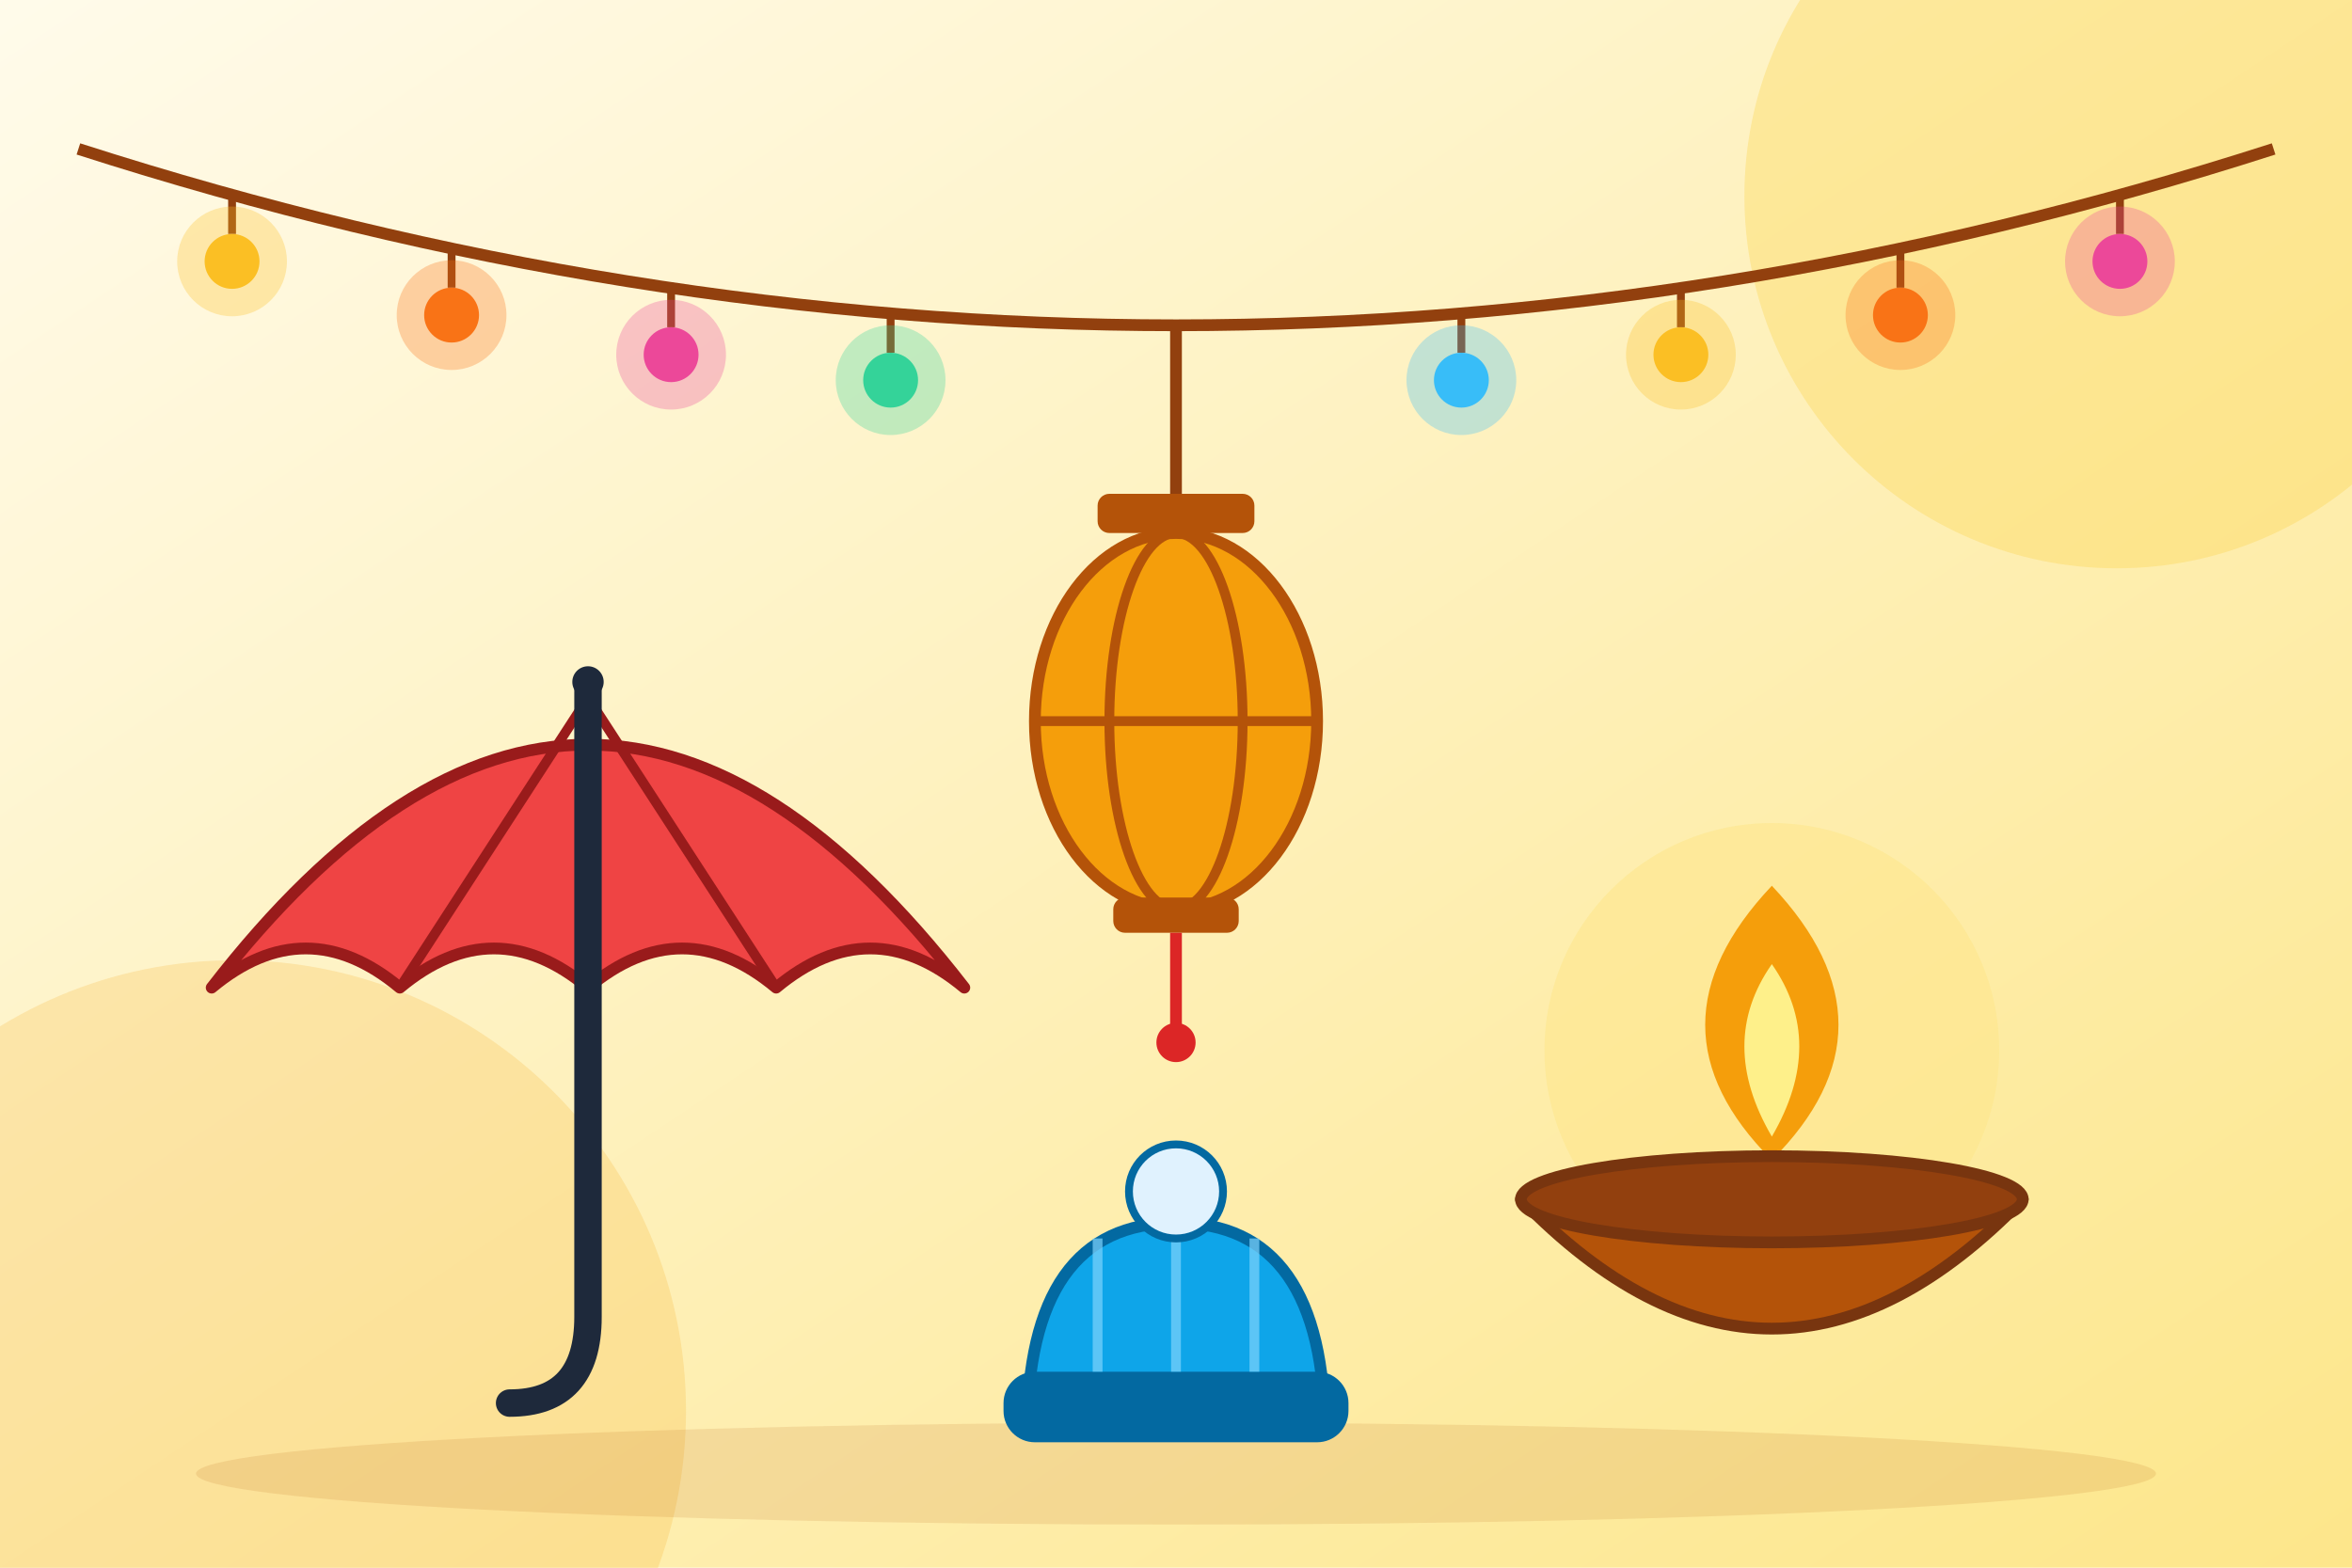
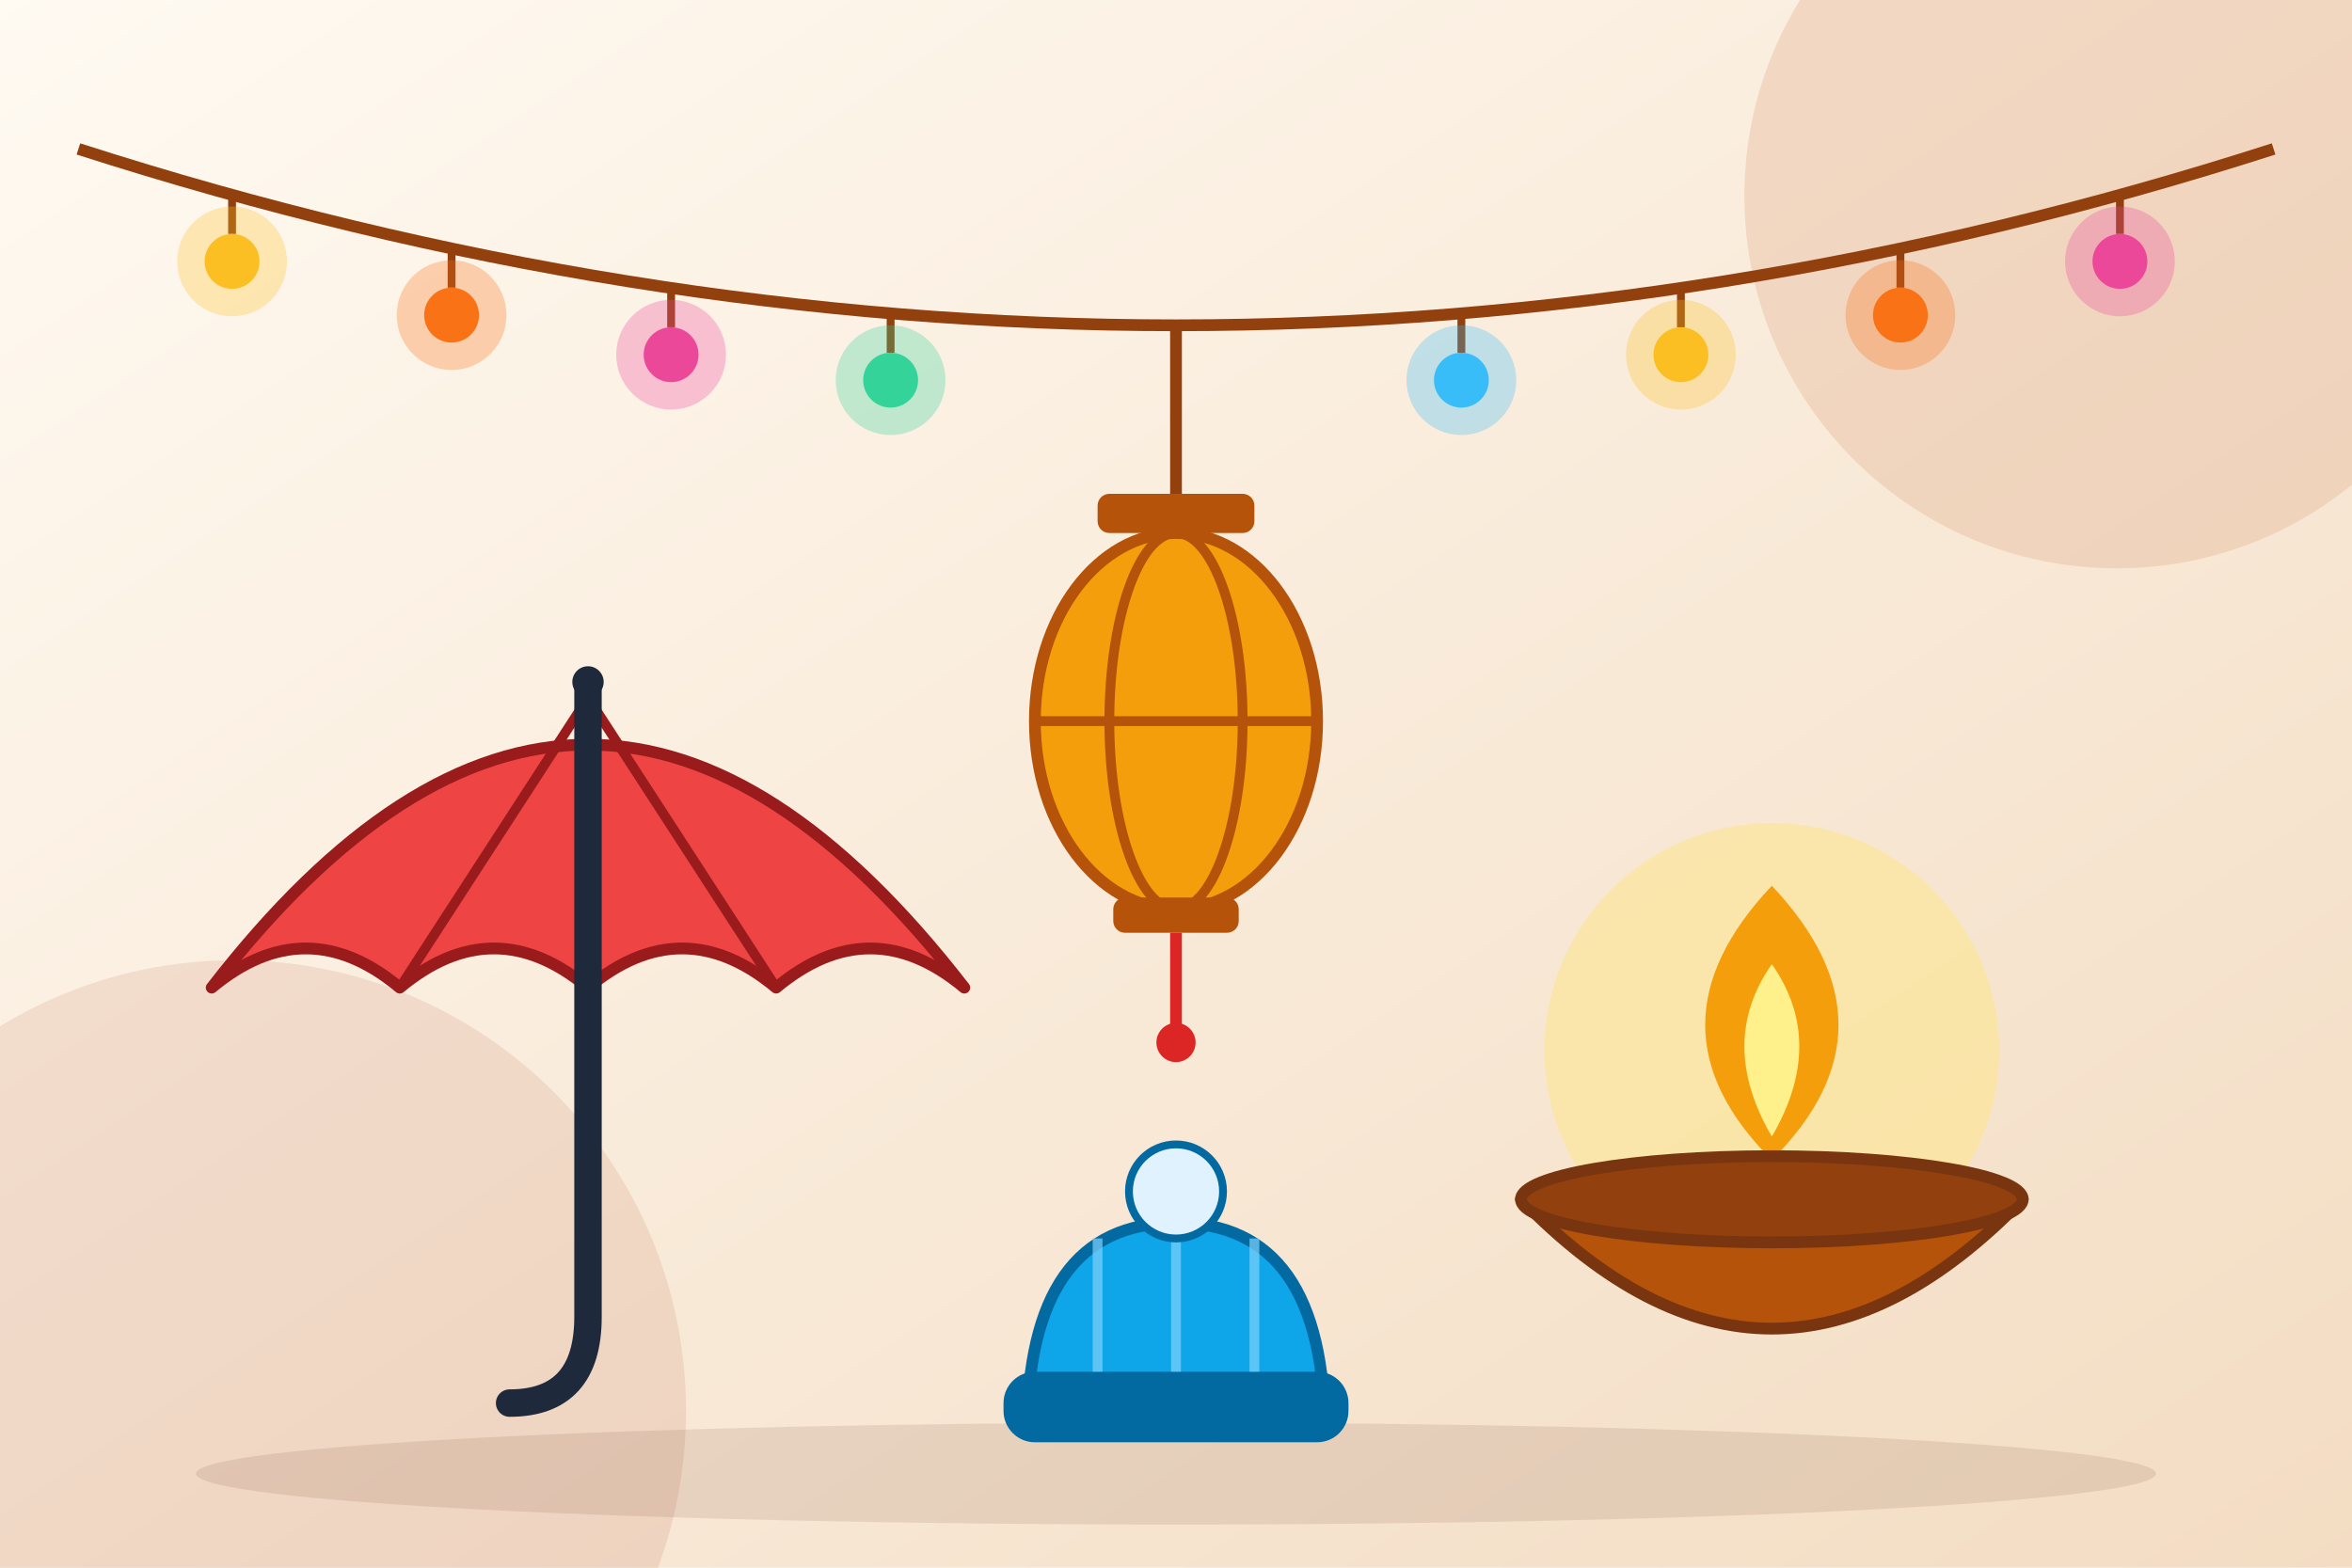
<svg xmlns="http://www.w3.org/2000/svg" viewBox="0 0 600 400" width="600" height="400">
  <defs>
    <linearGradient id="bg" x1="0" y1="0" x2="1" y2="1">
-       <stop offset="0" stop-color="#FFFBEB" />
-       <stop offset="1" stop-color="#FDE68A" />
+       <stop offset="0" stop-color="#FFFAF2" />
+       <stop offset="1" stop-color="#F3DCC2" />
    </linearGradient>
  </defs>
  <rect width="600" height="400" fill="url(#bg)" />
-   <circle cx="540" cy="50" r="95" fill="#FCD34D" opacity=".35" />
-   <circle cx="60" cy="360" r="115" fill="#F59E0B" opacity=".18" />
-   <ellipse cx="300" cy="376" rx="250" ry="13" fill="#B45309" opacity=".13" />
+   <circle cx="540" cy="50" r="95" fill="#E2AE8F" opacity=".35" />
+   <circle cx="60" cy="360" r="115" fill="#B9623F" opacity=".14" />
+   <ellipse cx="300" cy="376" rx="250" ry="13" fill="#6A3223" opacity=".12" />
  <path d="M20 38 Q300 128 580 38" stroke="#92400E" stroke-width="3" fill="none" />
  <line x1="59.2" y1="49.7" x2="59.2" y2="59.7" stroke="#92400E" stroke-width="2" />
  <circle cx="59.2" cy="66.7" r="14" fill="#FBBF24" opacity=".3" />
  <circle cx="59.2" cy="66.7" r="7" fill="#FBBF24" />
  <line x1="115.2" y1="63.4" x2="115.2" y2="73.4" stroke="#92400E" stroke-width="2" />
  <circle cx="115.2" cy="80.4" r="14" fill="#F97316" opacity=".3" />
  <circle cx="115.2" cy="80.4" r="7" fill="#F97316" />
  <line x1="171.2" y1="73.5" x2="171.2" y2="83.5" stroke="#92400E" stroke-width="2" />
  <circle cx="171.2" cy="90.5" r="14" fill="#EC4899" opacity=".3" />
  <circle cx="171.2" cy="90.5" r="7" fill="#EC4899" />
  <line x1="227.2" y1="80.0" x2="227.2" y2="90.0" stroke="#92400E" stroke-width="2" />
  <circle cx="227.2" cy="97.0" r="14" fill="#34D399" opacity=".3" />
  <circle cx="227.2" cy="97.0" r="7" fill="#34D399" />
  <line x1="372.8" y1="80.0" x2="372.8" y2="90.0" stroke="#92400E" stroke-width="2" />
  <circle cx="372.8" cy="97.0" r="14" fill="#38BDF8" opacity=".3" />
  <circle cx="372.8" cy="97.0" r="7" fill="#38BDF8" />
  <line x1="428.8" y1="73.5" x2="428.8" y2="83.5" stroke="#92400E" stroke-width="2" />
  <circle cx="428.8" cy="90.5" r="14" fill="#FBBF24" opacity=".3" />
  <circle cx="428.8" cy="90.5" r="7" fill="#FBBF24" />
  <line x1="484.8" y1="63.4" x2="484.8" y2="73.4" stroke="#92400E" stroke-width="2" />
  <circle cx="484.8" cy="80.4" r="14" fill="#F97316" opacity=".3" />
  <circle cx="484.8" cy="80.4" r="7" fill="#F97316" />
  <line x1="540.8" y1="49.7" x2="540.8" y2="59.7" stroke="#92400E" stroke-width="2" />
  <circle cx="540.8" cy="66.7" r="14" fill="#EC4899" opacity=".3" />
  <circle cx="540.8" cy="66.7" r="7" fill="#EC4899" />
  <line x1="300" y1="83" x2="300" y2="128" stroke="#92400E" stroke-width="3" />
  <rect x="280" y="126" width="40" height="10" rx="3" fill="#B45309" />
  <ellipse cx="300" cy="184" rx="36" ry="48" fill="#F59E0B" stroke="#B45309" stroke-width="3" />
  <ellipse cx="300" cy="184" rx="17" ry="48" fill="none" stroke="#B45309" stroke-width="2.5" />
  <path d="M264 184 H336" stroke="#B45309" stroke-width="2.5" />
  <rect x="284" y="229" width="32" height="9" rx="3" fill="#B45309" />
  <line x1="300" y1="238" x2="300" y2="262" stroke="#DC2626" stroke-width="3" />
  <circle cx="300" cy="266" r="5" fill="#DC2626" />
  <path d="M54 252 Q150 128 246 252 Q222 232 198 252 Q174 232 150 252 Q126 232 102 252 Q78 232 54 252 Z" fill="#EF4444" stroke="#991B1B" stroke-width="3" stroke-linejoin="round" />
  <path d="M150 178 L102 252 M150 178 L150 252 M150 178 L198 252" stroke="#991B1B" stroke-width="2.5" />
  <path d="M150 176 V336 Q150 358 130 358" stroke="#1E293B" stroke-width="7" fill="none" stroke-linecap="round" />
  <circle cx="150" cy="174" r="4" fill="#1E293B" />
  <circle cx="452" cy="268" r="58" fill="#FDE68A" opacity=".55" />
  <path d="M452 296 Q418 262 452 226 Q486 262 452 296 Z" fill="#F59E0B" />
  <path d="M452 290 Q438 266 452 246 Q466 266 452 290 Z" fill="#FEF08A" />
  <path d="M388 306 Q452 372 516 306 Z" fill="#B45309" stroke="#78350F" stroke-width="3" stroke-linejoin="round" />
  <ellipse cx="452" cy="306" rx="64" ry="11" fill="#92400E" stroke="#78350F" stroke-width="3" />
  <path d="M262 366 Q262 312 300 312 Q338 312 338 366 Z" fill="#0EA5E9" stroke="#0369A1" stroke-width="3" stroke-linejoin="round" />
  <rect x="256" y="350" width="88" height="18" rx="8" fill="#0369A1" />
  <path d="M280 316 V350 M300 312 V350 M320 316 V350" stroke="#7DD3FC" stroke-width="2.5" opacity=".7" />
  <circle cx="300" cy="304" r="12" fill="#E0F2FE" stroke="#0369A1" stroke-width="2" />
</svg>
